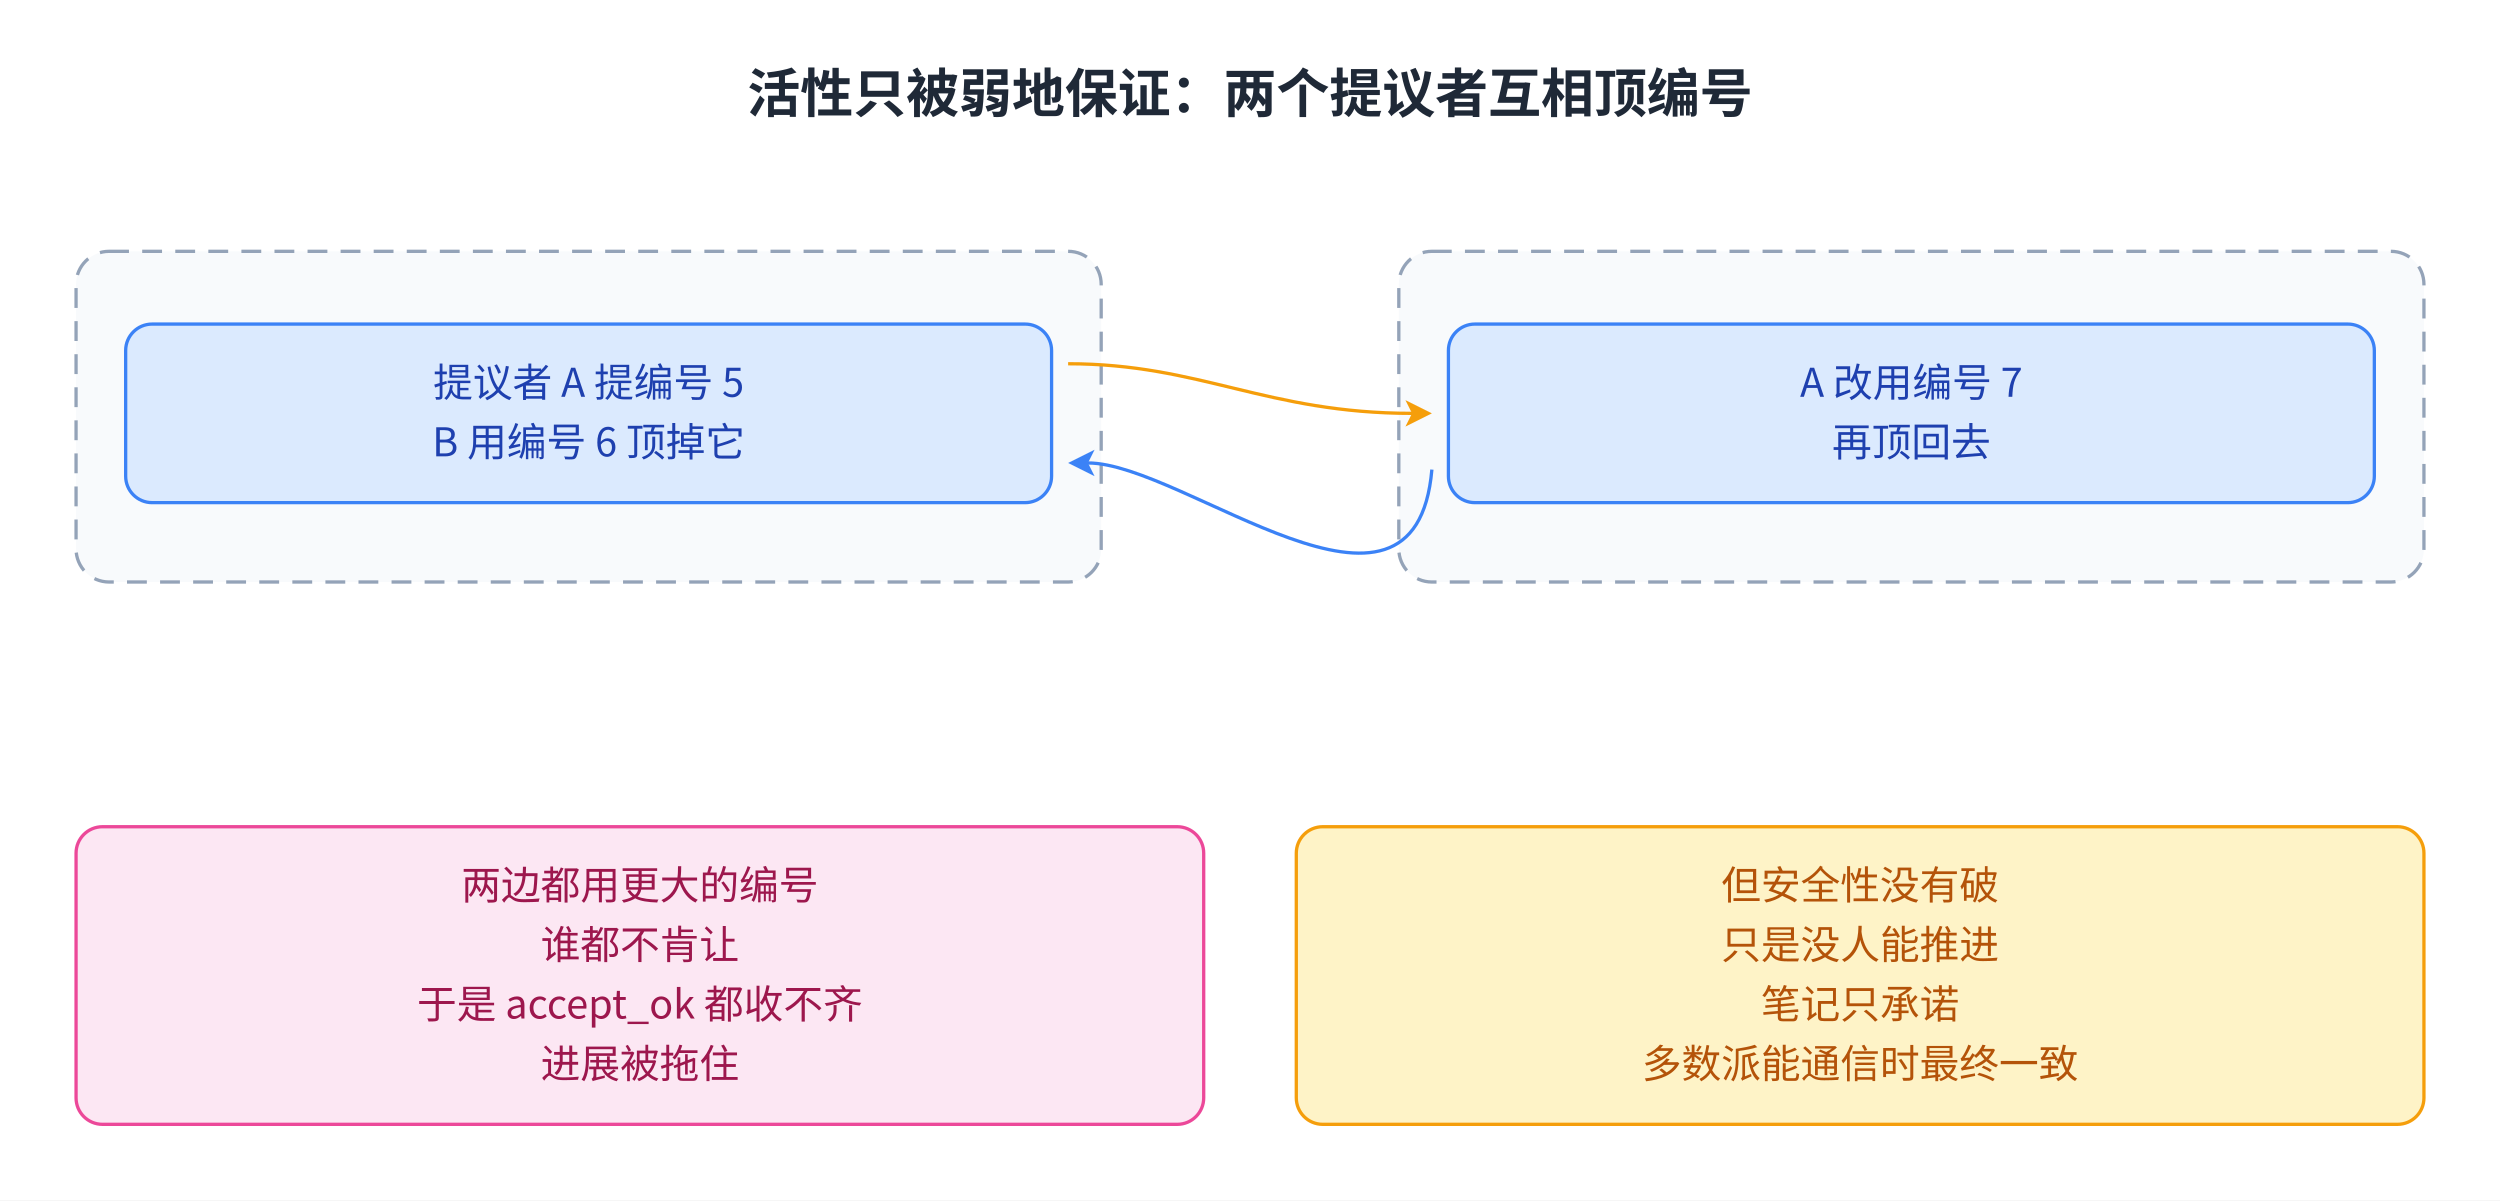
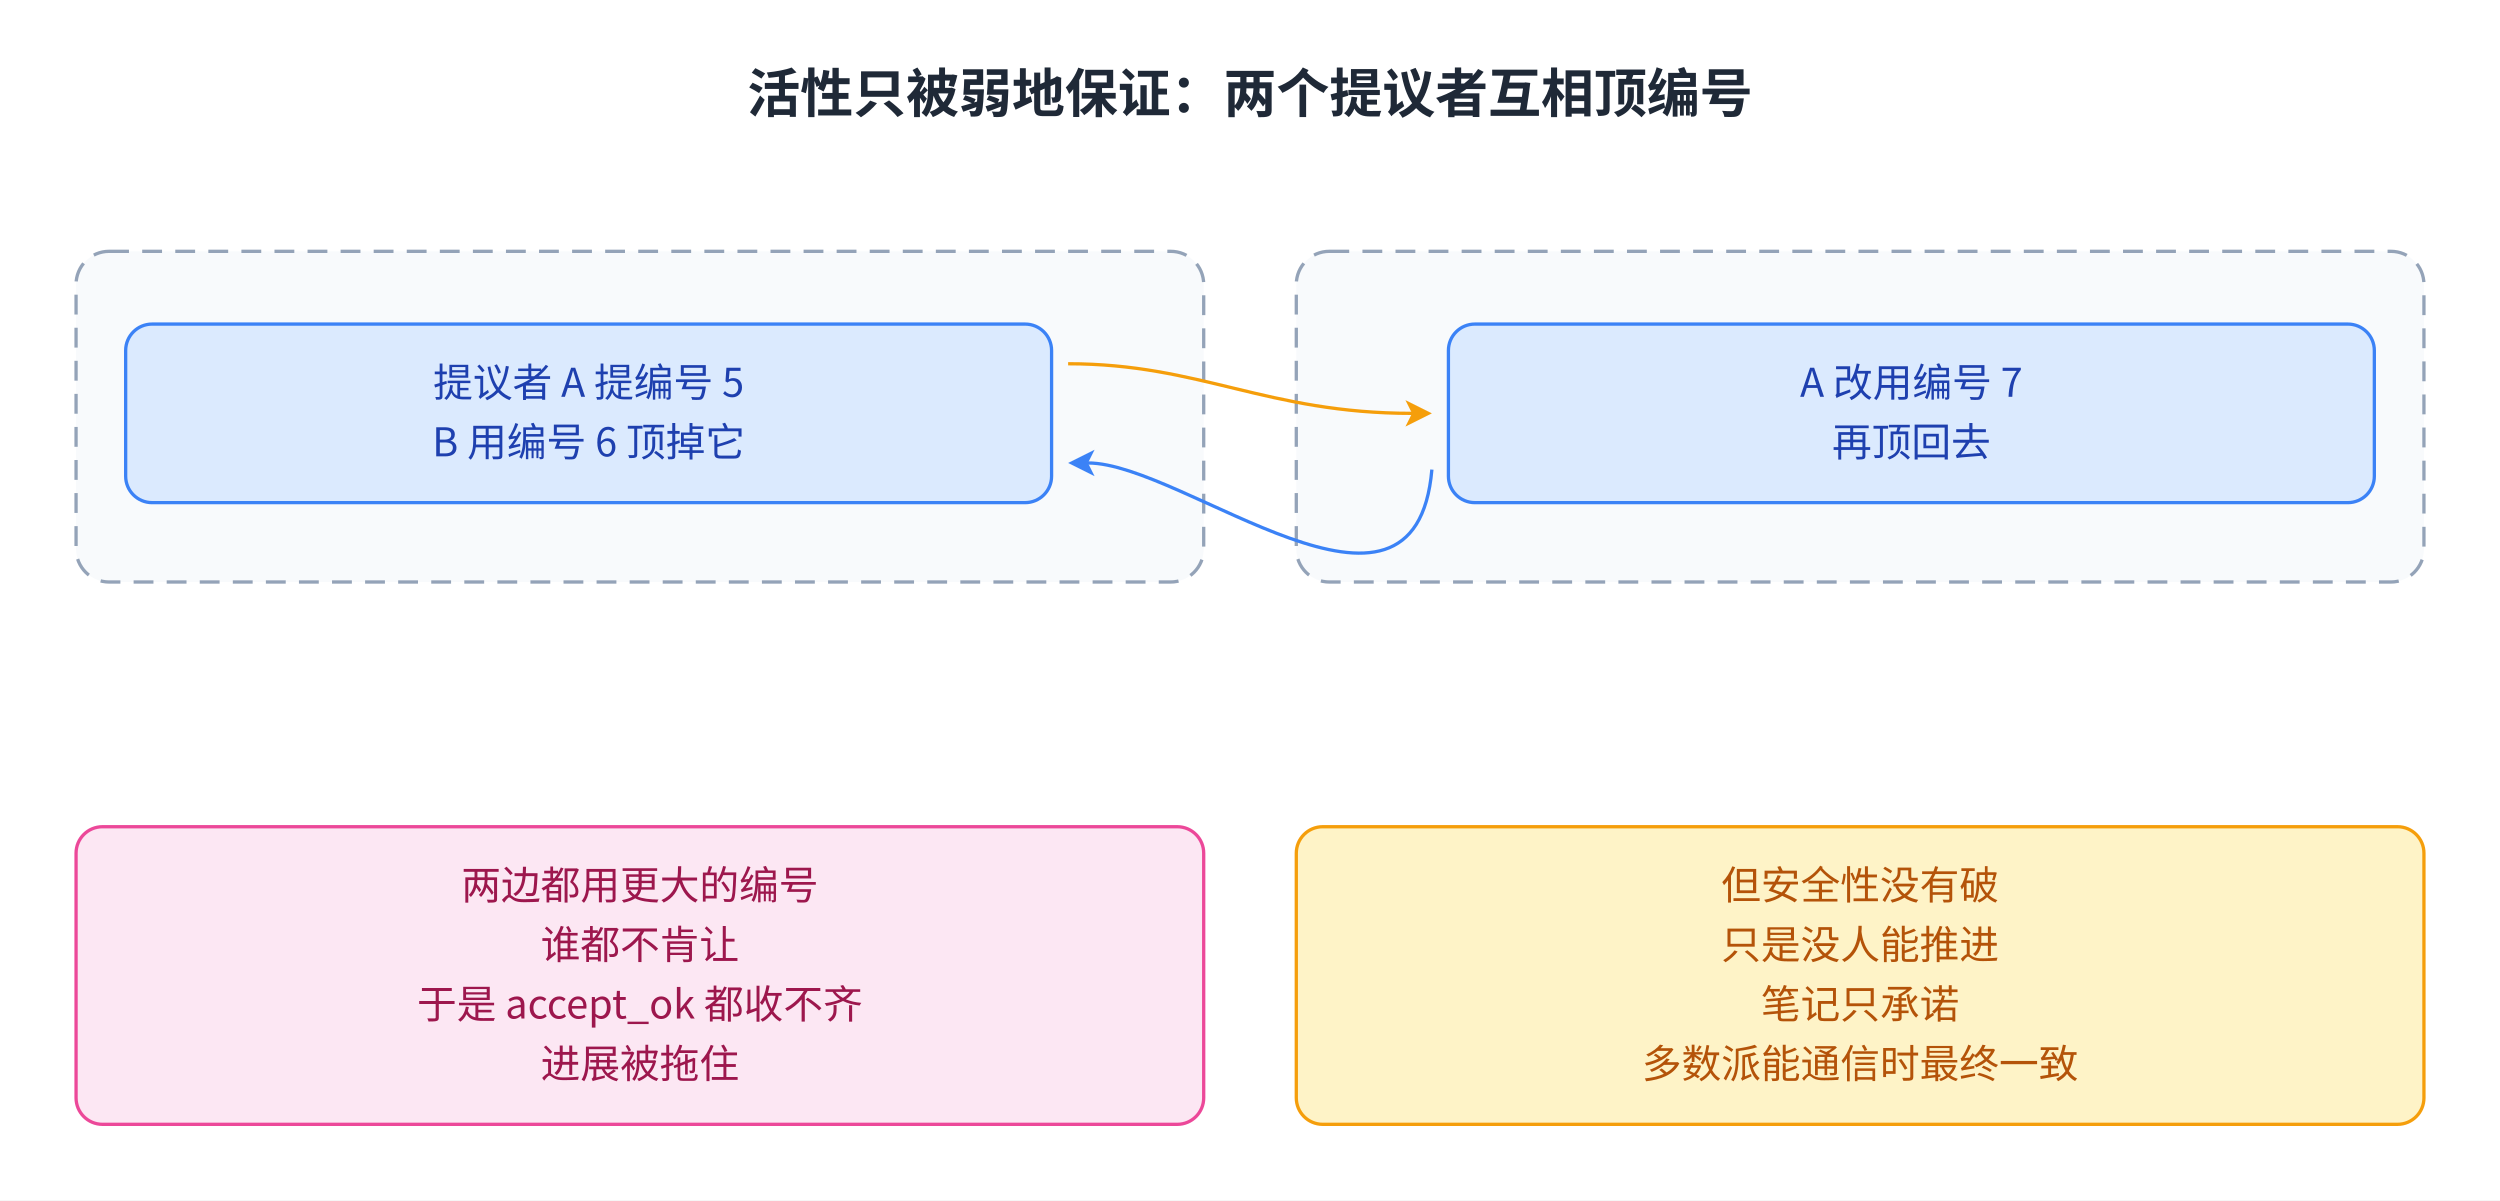
<svg xmlns="http://www.w3.org/2000/svg" viewBox="2 0 756 363" width="756" height="363" role="img" aria-labelledby="fig-paxos-12-title fig-paxos-12-desc">
  <defs>
    <style>
      text { font-family: 'PingFang SC', 'Microsoft YaHei', 'Noto Sans CJK SC', system-ui, sans-serif; }
    </style>
    <marker id="arrow-blue" markerWidth="8" markerHeight="8" refX="2" refY="4" orient="auto" markerUnits="userSpaceOnUse">
      <path d="M0,0 L8,4 L0,8 L2,4 z" fill="#3b82f6" />
    </marker>
    <marker id="arrow-orange" markerWidth="8" markerHeight="8" refX="2" refY="4" orient="auto" markerUnits="userSpaceOnUse">
      <path d="M0,0 L8,4 L0,8 L2,4 z" fill="#f59e0b" />
    </marker>
  </defs>
  <rect x="2" y="0" width="756" height="363" fill="#ffffff" />
  <text x="380" y="34" font-size="16" font-weight="600" fill="#1f2937" text-anchor="middle">活性只被弱地保证：两个提议者互相顶编号</text>
-   <rect x="25" y="76" width="310" height="100" rx="10" fill="#f8fafc" stroke="#94a3b8" stroke-dasharray="6,4" />
-   <rect x="425" y="76" width="310" height="100" rx="10" fill="#f8fafc" stroke="#94a3b8" stroke-dasharray="6,4" />
+   <rect x="25" y="76" width="341" height="100" rx="10" fill="#f8fafc" stroke="#94a3b8" stroke-dasharray="6,4" />
+   <rect x="394" y="76" width="341" height="100" rx="10" fill="#f8fafc" stroke="#94a3b8" stroke-dasharray="6,4" />
  <rect x="40" y="98" width="280" height="54" rx="8" fill="#dbeafe" stroke="#3b82f6" />
  <text x="180" y="120" font-size="12" fill="#1e40af" text-anchor="middle">提议者 A 提编号 5</text>
  <text x="180" y="138" font-size="12" fill="#1e40af" text-anchor="middle">B 用编号 6 顶掉它</text>
  <rect x="440" y="98" width="280" height="54" rx="8" fill="#dbeafe" stroke="#3b82f6" />
  <text x="580" y="120" font-size="12" fill="#1e40af" text-anchor="middle">A 改用编号 7</text>
  <text x="580" y="138" font-size="12" fill="#1e40af" text-anchor="middle">再顶回去</text>
  <path d="M325,110 C365,110 385,125 429,125" fill="none" stroke="#f59e0b" marker-end="url(#arrow-orange)" />
  <path d="M435,142 C430,200 360,140 331,140" fill="none" stroke="#3b82f6" marker-end="url(#arrow-blue)" />
  <rect x="25" y="250" width="341" height="90" rx="8" fill="#fce7f3" stroke="#ec4899" />
  <text x="195.5" y="272" font-size="12" fill="#9d174d" text-anchor="middle">两边都用更大的编号</text>
  <text x="195.5" y="290" font-size="12" fill="#9d174d" text-anchor="middle">谁都不肯让</text>
  <text x="195.5" y="308" font-size="12" fill="#9d174d" text-anchor="middle">于是 accept_ok 都收不齐</text>
  <text x="195.5" y="326" font-size="12" fill="#9d174d" text-anchor="middle">进展被拖住</text>
  <rect x="394" y="250" width="341" height="90" rx="8" fill="#fef3c7" stroke="#f59e0b" />
  <text x="564.5" y="272" font-size="12" fill="#b45309" text-anchor="middle">但安全性没有破</text>
  <text x="564.5" y="290" font-size="12" fill="#b45309" text-anchor="middle">只是没人能推进</text>
  <text x="564.5" y="308" font-size="12" fill="#b45309" text-anchor="middle">笔记只承诺</text>
  <text x="564.5" y="326" font-size="12" fill="#b45309" text-anchor="middle">多数派能通信时最终一致</text>
</svg>
